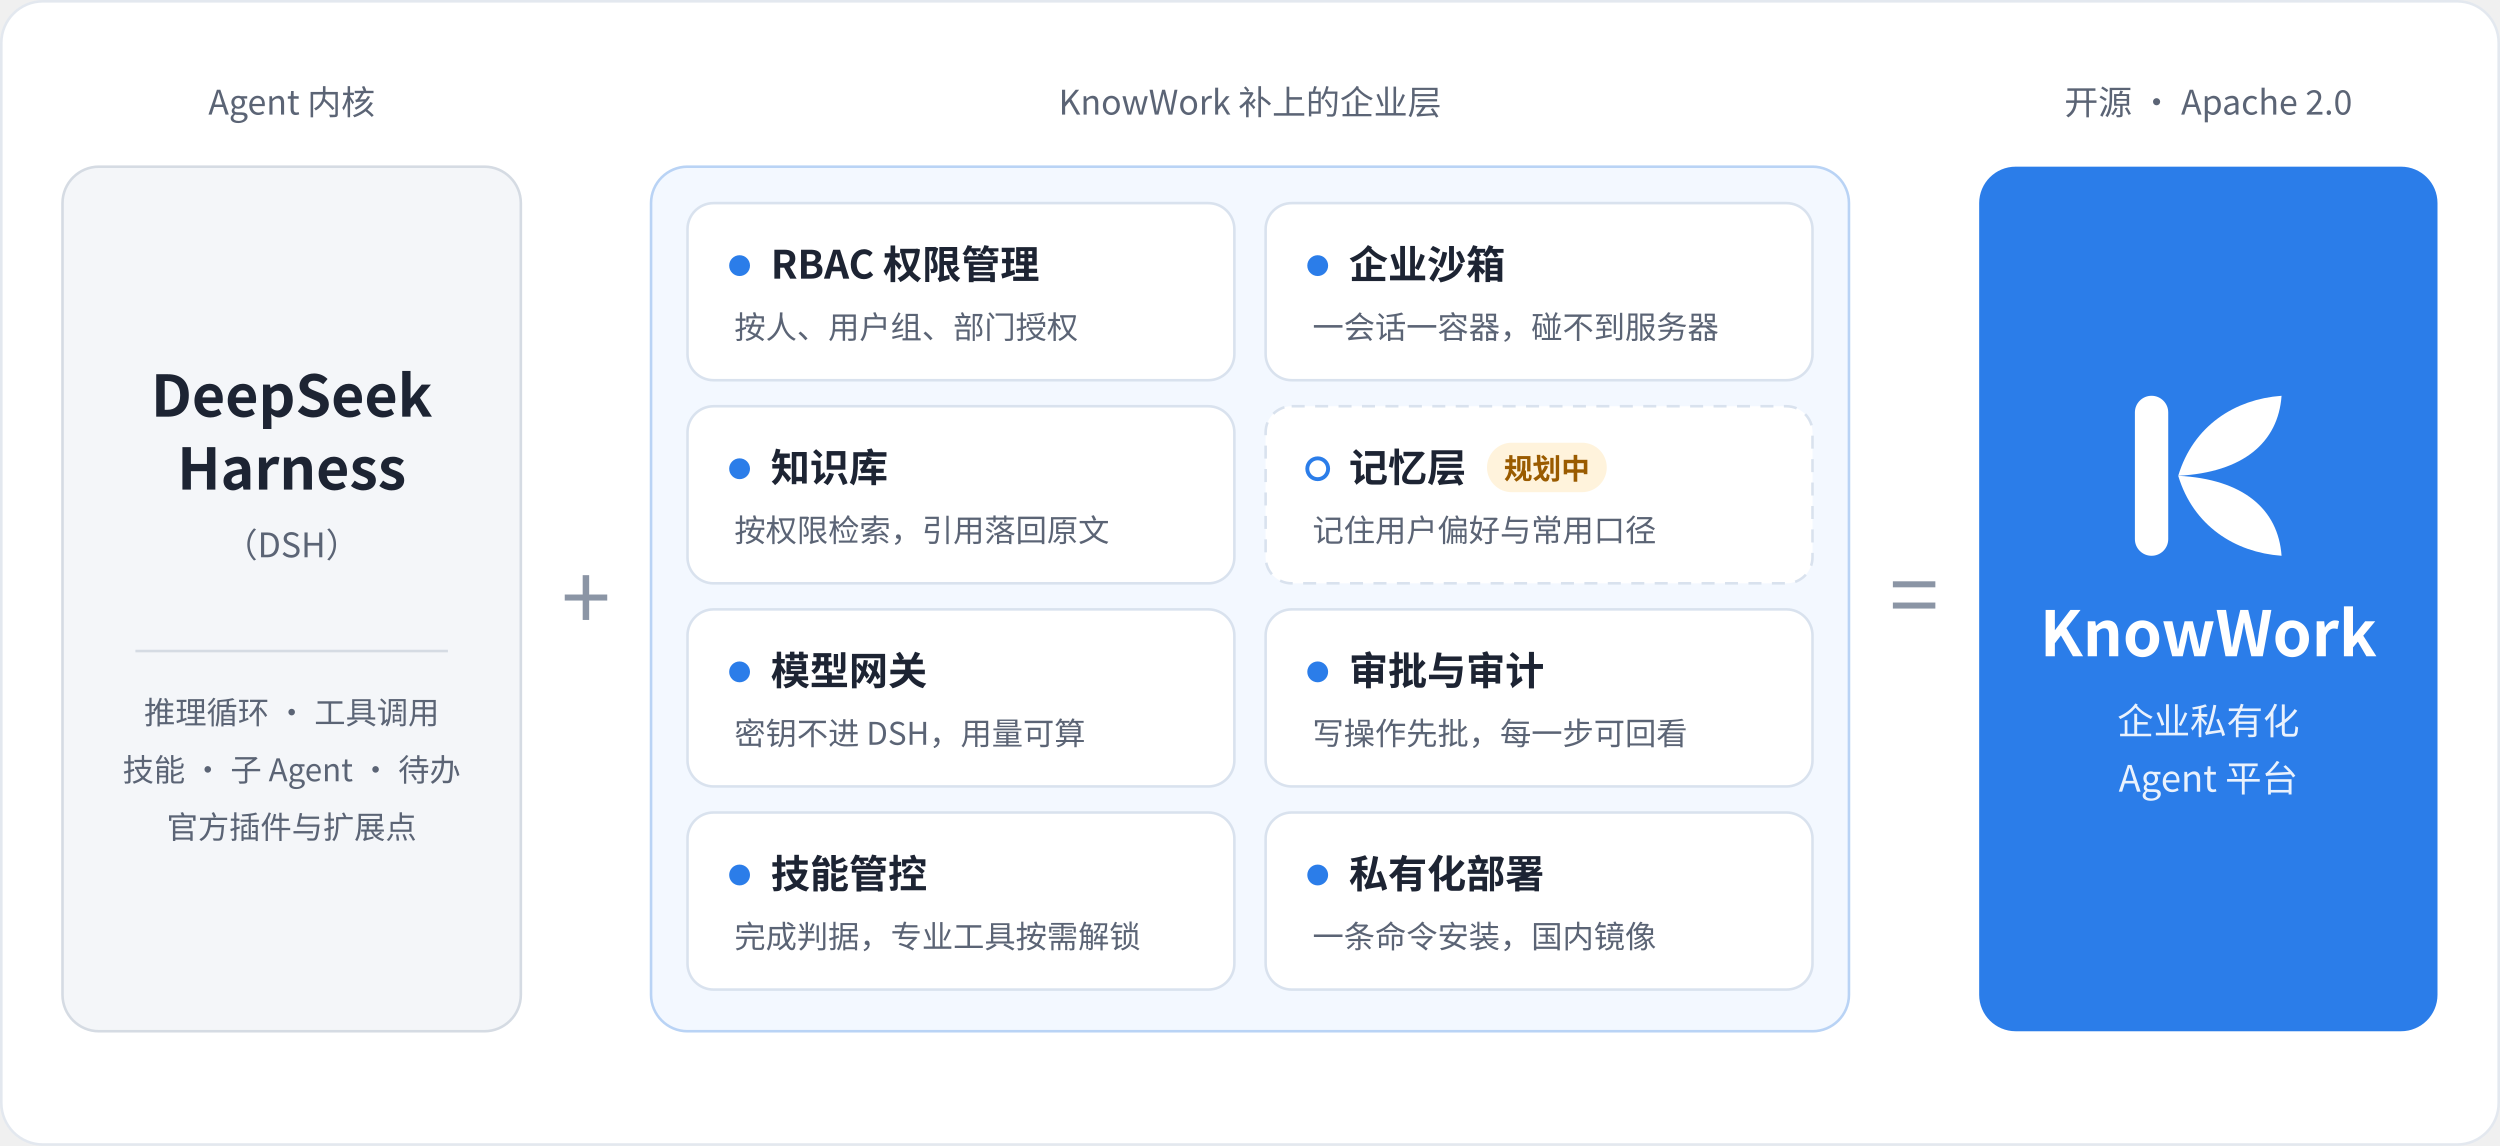
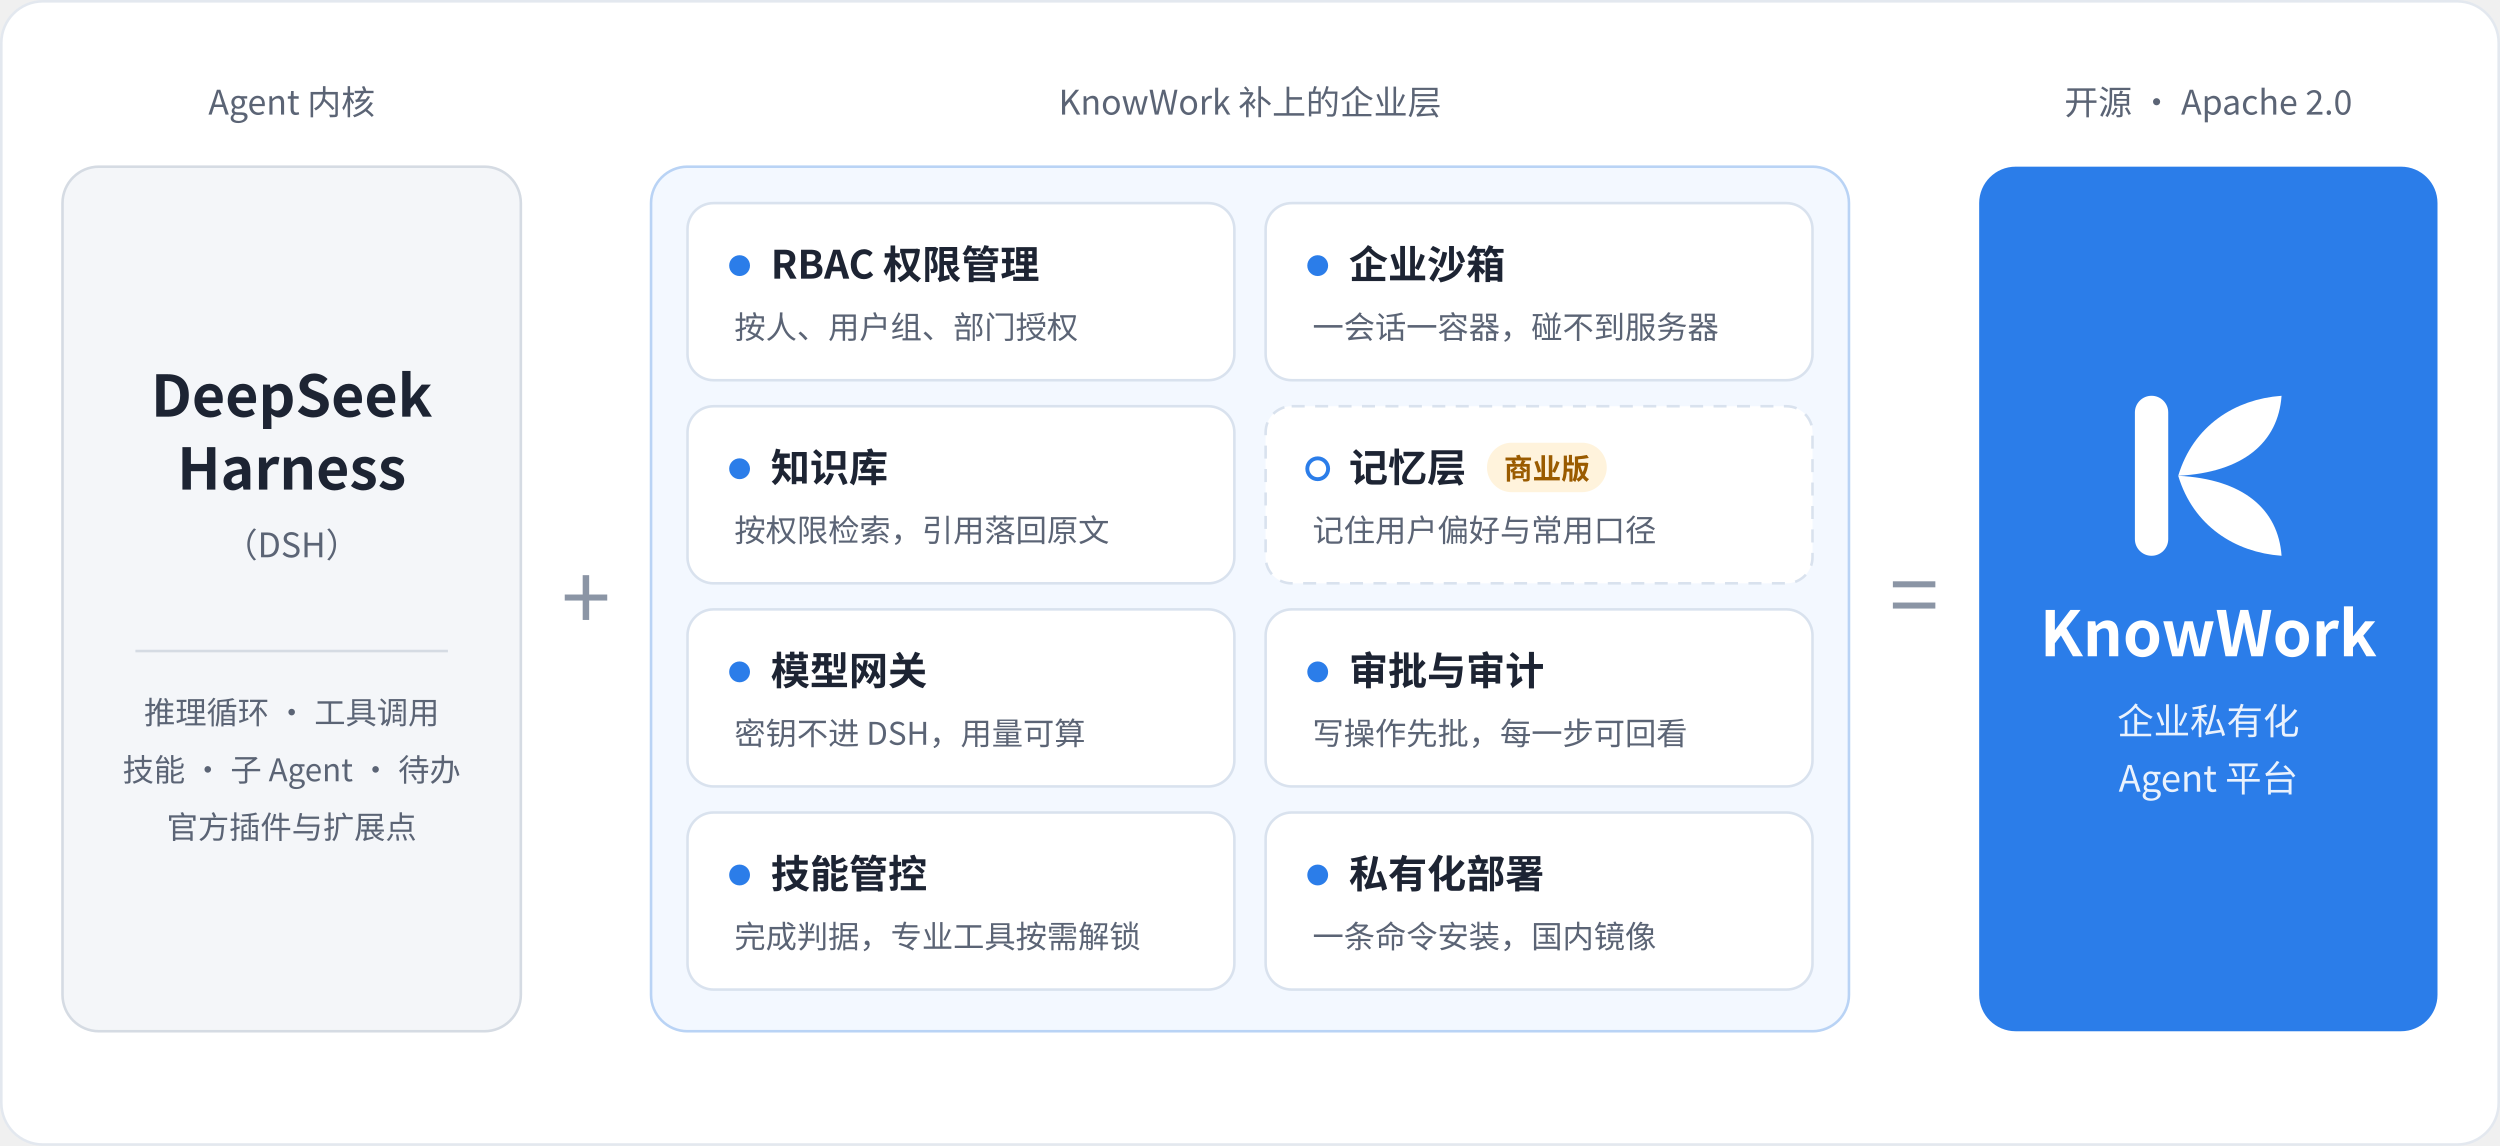
<svg xmlns="http://www.w3.org/2000/svg" width="960" height="440" viewBox="0 0 960 440" font-family="-apple-system, BlinkMacSystemFont, &quot;PingFang SC&quot;, &quot;Hiragino Sans GB&quot;, &quot;Microsoft YaHei&quot;, &quot;Noto Sans CJK SC&quot;, &quot;Segoe UI&quot;, Helvetica, Arial, sans-serif" role="img" aria-label="DeepSeek Harness 加上企业层，就是 KnowWork">
  <style>
.card{fill:#ffffff;stroke:#e3e8ef}
.kernel{fill:#f4f6f9;stroke:#d5dbe3}
.layer{fill:#f3f8ff;stroke:#b9d3f5}
.tile{fill:#ffffff;stroke:#d9e2ee}
.t1{fill:#1d2433}
.t2{fill:#5b6475}
.op{fill:#8b95a5}
.dot{fill:#2b7de9}
.hollow{fill:none;stroke:#2b7de9;stroke-width:1.5}
.pill{fill:#fff3dc}
.pilltext{fill:#9a5b00}
@media (prefers-color-scheme: dark){
.card{fill:#0d1117;stroke:#30363d}
.kernel{fill:#161b22;stroke:#30363d}
.layer{fill:#0f1b2d;stroke:#1f4475}
.tile{fill:#161b22;stroke:#30363d}
.t1{fill:#e6edf3}
.t2{fill:#9198a1}
.op{fill:#6e7681}
.dot{fill:#4493f8}
.hollow{fill:none;stroke:#4493f8;stroke-width:1.5}
.pill{fill:#3b2a0e}
.pilltext{fill:#f0b455}
}
</style>
  <rect x="0.5" y="0.5" width="959" height="439" rx="16" class="card" />
  <text x="112.0" y="44" class="t2" font-size="13" font-weight="500" text-anchor="middle">Agent 内核</text>
  <text x="480.0" y="44" class="t2" font-size="13" font-weight="500" text-anchor="middle">KnowWork 补上的企业层</text>
  <text x="848.0" y="44" class="t2" font-size="13" font-weight="500" text-anchor="middle">开源 · Apache 2.0</text>
  <rect x="24" y="64" width="176" height="332" rx="14" class="kernel" />
  <text x="112.0" y="160" class="t1" font-size="22" font-weight="700" text-anchor="middle">DeepSeek</text>
  <text x="112.0" y="188" class="t1" font-size="22" font-weight="700" text-anchor="middle">Harness</text>
  <text x="112.0" y="214" class="t2" font-size="13" font-weight="400" text-anchor="middle">（DSH）</text>
  <line x1="52" y1="250" x2="172" y2="250" class="kernel" stroke-width="1" />
  <text x="112.0" y="278" class="t2" font-size="12" font-weight="400" text-anchor="middle">推理循环 · 工具调用</text>
  <text x="112.0" y="300" class="t2" font-size="12" font-weight="400" text-anchor="middle">技能 · 子 Agent · 待办</text>
  <text x="112.0" y="322" class="t2" font-size="12" font-weight="400" text-anchor="middle">官方插件与扩展点</text>
  <text x="225.0" y="242.0" class="op" font-size="34" font-weight="300" text-anchor="middle">+</text>
  <rect x="250" y="64" width="460" height="332" rx="14" class="layer" />
  <rect x="264" y="78" width="210" height="68" rx="10" class="tile" />
  <circle cx="284" cy="102" r="4" class="dot" />
  <text x="296" y="107" class="t1" font-size="15" font-weight="600" text-anchor="start">RBAC 权限管理</text>
  <text x="282" y="130" class="t2" font-size="12" font-weight="400" text-anchor="start">按人、用户组、部门授权</text>
  <rect x="486" y="78" width="210" height="68" rx="10" class="tile" />
  <circle cx="506" cy="102" r="4" class="dot" />
  <text x="518" y="107" class="t1" font-size="15" font-weight="600" text-anchor="start">企业沙箱</text>
  <text x="504" y="130" class="t2" font-size="12" font-weight="400" text-anchor="start">一会话一容器，碰不到服务器</text>
  <rect x="264" y="156" width="210" height="68" rx="10" class="tile" />
  <circle cx="284" cy="180" r="4" class="dot" />
  <text x="296" y="185" class="t1" font-size="15" font-weight="600" text-anchor="start">知识库</text>
  <text x="282" y="208" class="t2" font-size="12" font-weight="400" text-anchor="start">按权限检索，引用落回原文</text>
  <rect x="486" y="156" width="210" height="68" rx="10" class="tile" stroke-dasharray="5 4" />
  <circle cx="506" cy="180" r="4" class="hollow" />
  <text x="518" y="185" class="t1" font-size="15" font-weight="600" text-anchor="start">记忆层</text>
  <text x="504" y="208" class="t2" font-size="12" font-weight="400" text-anchor="start">记住用户偏好与常用口径</text>
  <rect x="571" y="170" width="46" height="19" rx="9.5" class="pill" />
-   <text x="594" y="184" class="pilltext" font-size="11" font-weight="600" text-anchor="middle">规划中</text>
+   <text x="594" y="184" class="pilltext" font-size="11" font-weight="600" text-anchor="middle">商业版</text>
  <rect x="264" y="234" width="210" height="68" rx="10" class="tile" />
  <circle cx="284" cy="258" r="4" class="dot" />
  <text x="296" y="263" class="t1" font-size="15" font-weight="600" text-anchor="start">模型网关</text>
  <text x="282" y="286" class="t2" font-size="12" font-weight="400" text-anchor="start">密钥不进 DSH，用量可算</text>
  <rect x="486" y="234" width="210" height="68" rx="10" class="tile" />
  <circle cx="506" cy="258" r="4" class="dot" />
  <text x="518" y="263" class="t1" font-size="15" font-weight="600" text-anchor="start">审批与审计</text>
  <text x="504" y="286" class="t2" font-size="12" font-weight="400" text-anchor="start">写操作先批，每一步可回看</text>
  <rect x="264" y="312" width="210" height="68" rx="10" class="tile" />
  <circle cx="284" cy="336" r="4" class="dot" />
  <text x="296" y="341" class="t1" font-size="15" font-weight="600" text-anchor="start">技能管控</text>
  <text x="282" y="364" class="t2" font-size="12" font-weight="400" text-anchor="start">完成判据，专业工具按需解锁</text>
  <rect x="486" y="312" width="210" height="68" rx="10" class="tile" />
  <circle cx="506" cy="336" r="4" class="dot" />
  <text x="518" y="341" class="t1" font-size="15" font-weight="600" text-anchor="start">私有化部署</text>
  <text x="504" y="364" class="t2" font-size="12" font-weight="400" text-anchor="start">一条命令安装，国内镜像</text>
  <text x="735.0" y="241.0" class="op" font-size="34" font-weight="300" text-anchor="middle">=</text>
  <rect x="760" y="64" width="176" height="332" rx="14" fill="#2b7de9" />
  <g transform="translate(807.0,144.3) scale(0.32)" fill="#ffffff">
    <rect x="40" y="24" width="40" height="192" rx="20" />
    <path d="M92 120 C110 60 160 28 216 24 C212 80 170 116 92 120 Z" />
    <path d="M92 120 C170 124 212 160 216 216 C160 212 110 180 92 120 Z" />
  </g>
  <text x="848.0" y="252" class="" font-size="24" font-weight="700" text-anchor="middle" fill="#ffffff">KnowWork</text>
  <text x="848.0" y="282" class="" font-size="14" font-weight="500" text-anchor="middle" fill="#ffffff" fill-opacity="0.9">企业私有化</text>
  <text x="848.0" y="304" class="" font-size="14" font-weight="500" text-anchor="middle" fill="#ffffff" fill-opacity="0.9">Agent 平台</text>
</svg>
